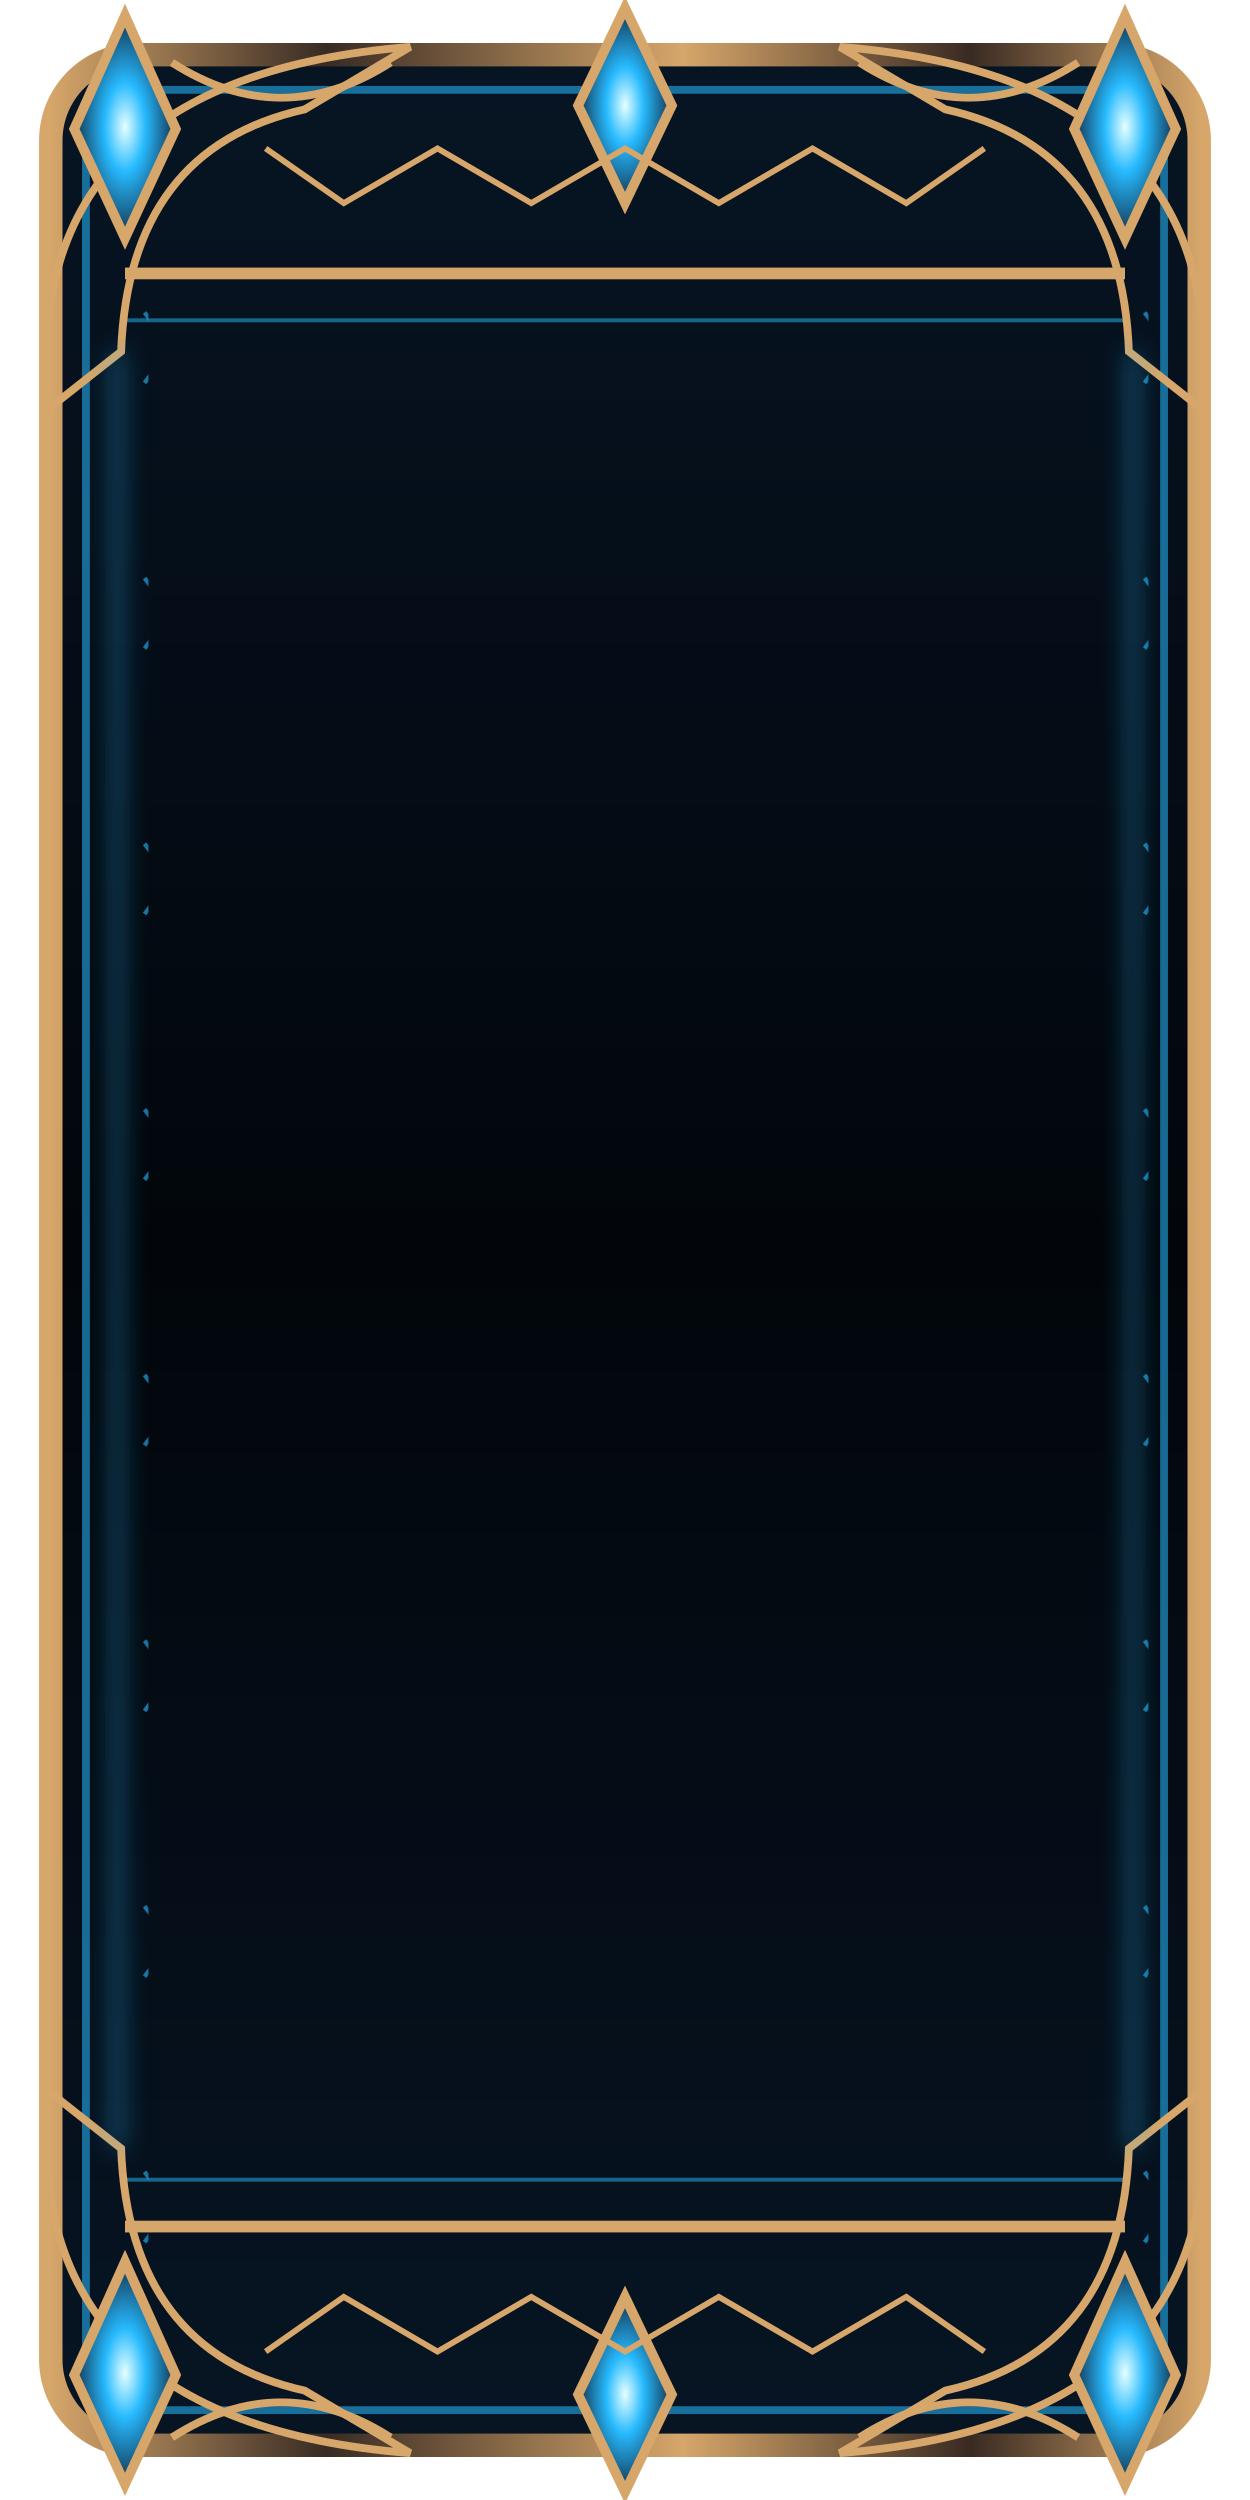
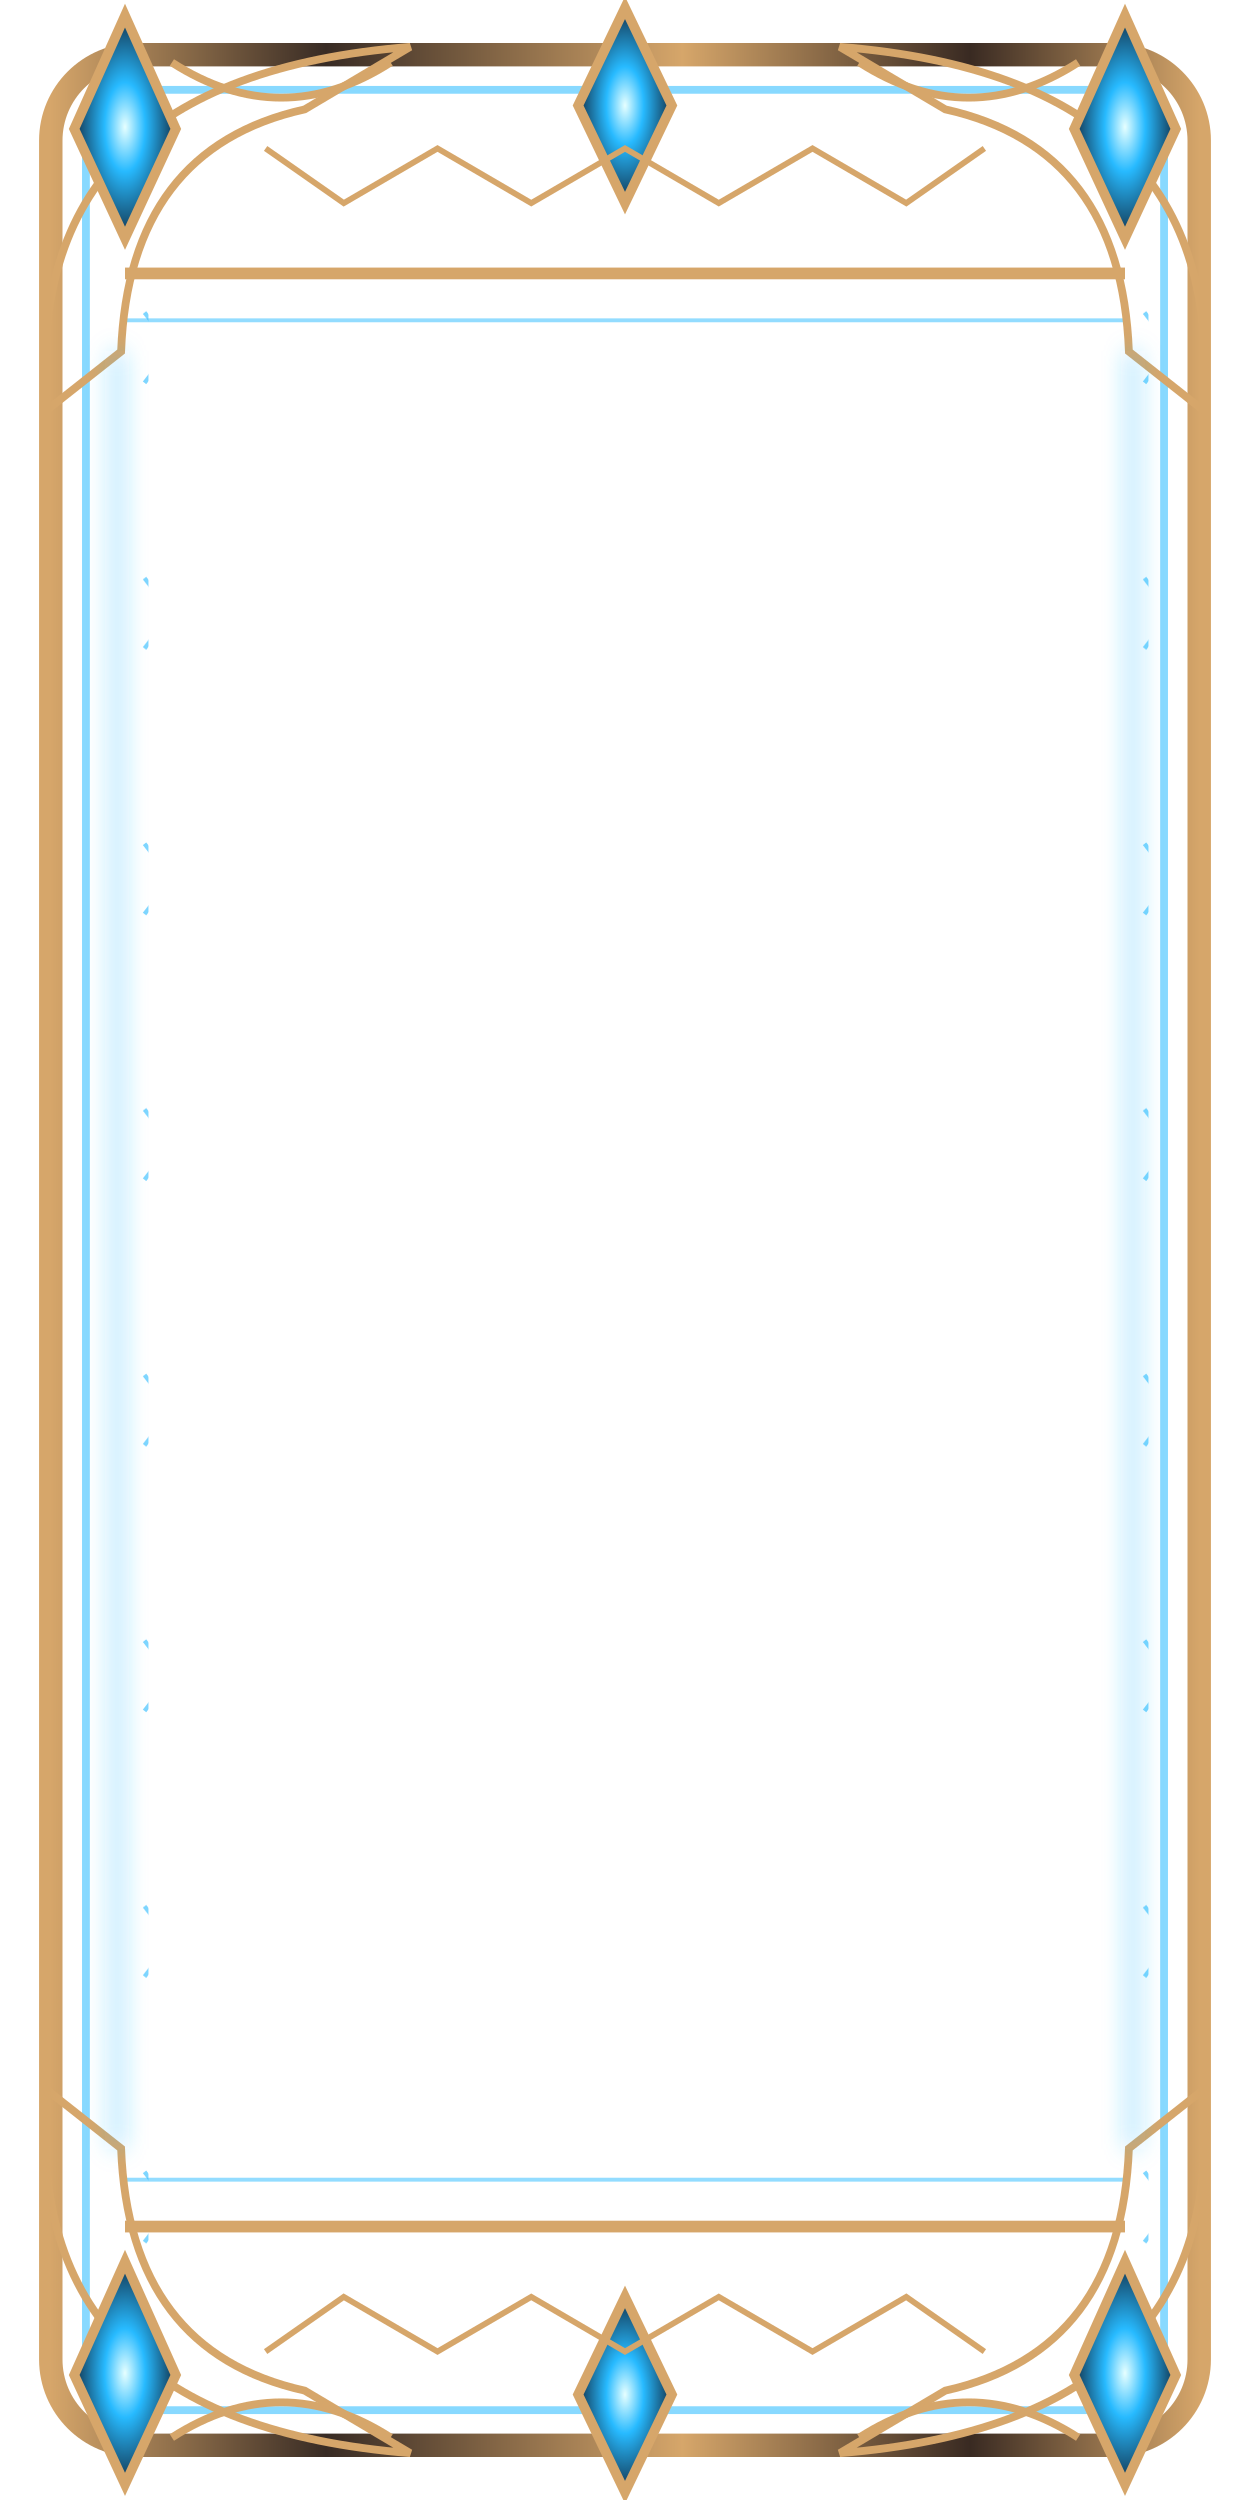
<svg xmlns="http://www.w3.org/2000/svg" viewBox="0 0 320 640" preserveAspectRatio="none">
  <defs>
    <linearGradient id="m">
      <stop stop-color="#d6a66a" />
      <stop offset=".24" stop-color="#382b24" />
      <stop offset=".55" stop-color="#d6a66a" />
      <stop offset=".8" stop-color="#392a22" />
      <stop offset="1" stop-color="#d6a66a" />
    </linearGradient>
    <linearGradient id="s" x2="0" y2="1">
      <stop stop-color="#071524" />
      <stop offset=".5" stop-color="#02060b" />
      <stop offset="1" stop-color="#071524" />
    </linearGradient>
    <radialGradient id="c">
      <stop stop-color="#e6ffff" />
      <stop offset=".4" stop-color="#27baff" />
      <stop offset="1" stop-color="#12314a" />
    </radialGradient>
    <pattern id="r" width="32" height="68" patternUnits="userSpaceOnUse">
      <path d="M5 12l7 9-7 9m19 14-8 8 8 8" stroke="#27baff" opacity=".7" stroke-width="1.1" fill="none" />
    </pattern>
    <filter id="g">
      <feGaussianBlur stdDeviation="3" />
    </filter>
  </defs>
-   <rect x="13" y="14" width="294" height="612" rx="22" fill="url(#s)" stroke="url(#m)" stroke-width="6" />
+   <rect x="13" y="14" width="294" height="612" rx="22" fill="none" stroke="url(#m)" stroke-width="6" />
  <rect x="22" y="23" width="276" height="594" rx="17" fill="none" stroke="#27baff" stroke-opacity=".55" stroke-width="2" />
  <rect x="26" y="54" width="12" height="530" fill="url(#r)" opacity=".85" />
  <rect x="282" y="54" width="12" height="530" fill="url(#r)" opacity=".85" />
  <path d="M32 70H288M32 570H288" stroke="#d6a66a" stroke-width="3" />
  <path d="M32 82H288M32 558H288" stroke="#27baff" opacity=".5" />
  <g fill="none" stroke="#d6a66a" stroke-width="2">
    <path d="M12 105Q5 20 105 12L78 28Q33 38 31 90ZM308 105Q315 20 215 12l27 16q45 10 47 62ZM12 535Q5 620 105 628l-27-16q-45-10-47-62ZM308 535q7 85-93 93l27-16q45-10 47-62Z" />
    <path d="M44 16q28 18 56 0m120 0q28 18 56 0M44 624q28-18 56 0m120 0q28-18 56 0" />
  </g>
  <g fill="url(#c)" stroke="#d6a66a" stroke-width="2.5">
    <path d="M32 4l13 29-13 28-13-28Z" />
    <path d="M288 4l13 29-13 28-13-28Z" />
    <path d="M32 579l13 29-13 28-13-28Z" />
    <path d="M288 579l13 29-13 28-13-28Z" />
    <path d="M160 2l12 25-12 25-12-25Z" />
    <path d="M160 588l12 25-12 25-12-25Z" />
  </g>
  <g fill="none" stroke="#d6a66a" stroke-width="1.5">
    <path d="M68 38l20 14 24-14 24 14 24-14 24 14 24-14 24 14 20-14" />
    <path d="M68 602l20-14 24 14 24-14 24 14 24-14 24 14 24-14 20 14" />
  </g>
  <path d="M30 90V550M290 90V550" stroke="#27baff" stroke-opacity=".65" stroke-width="2" filter="url(#g)" />
</svg>
